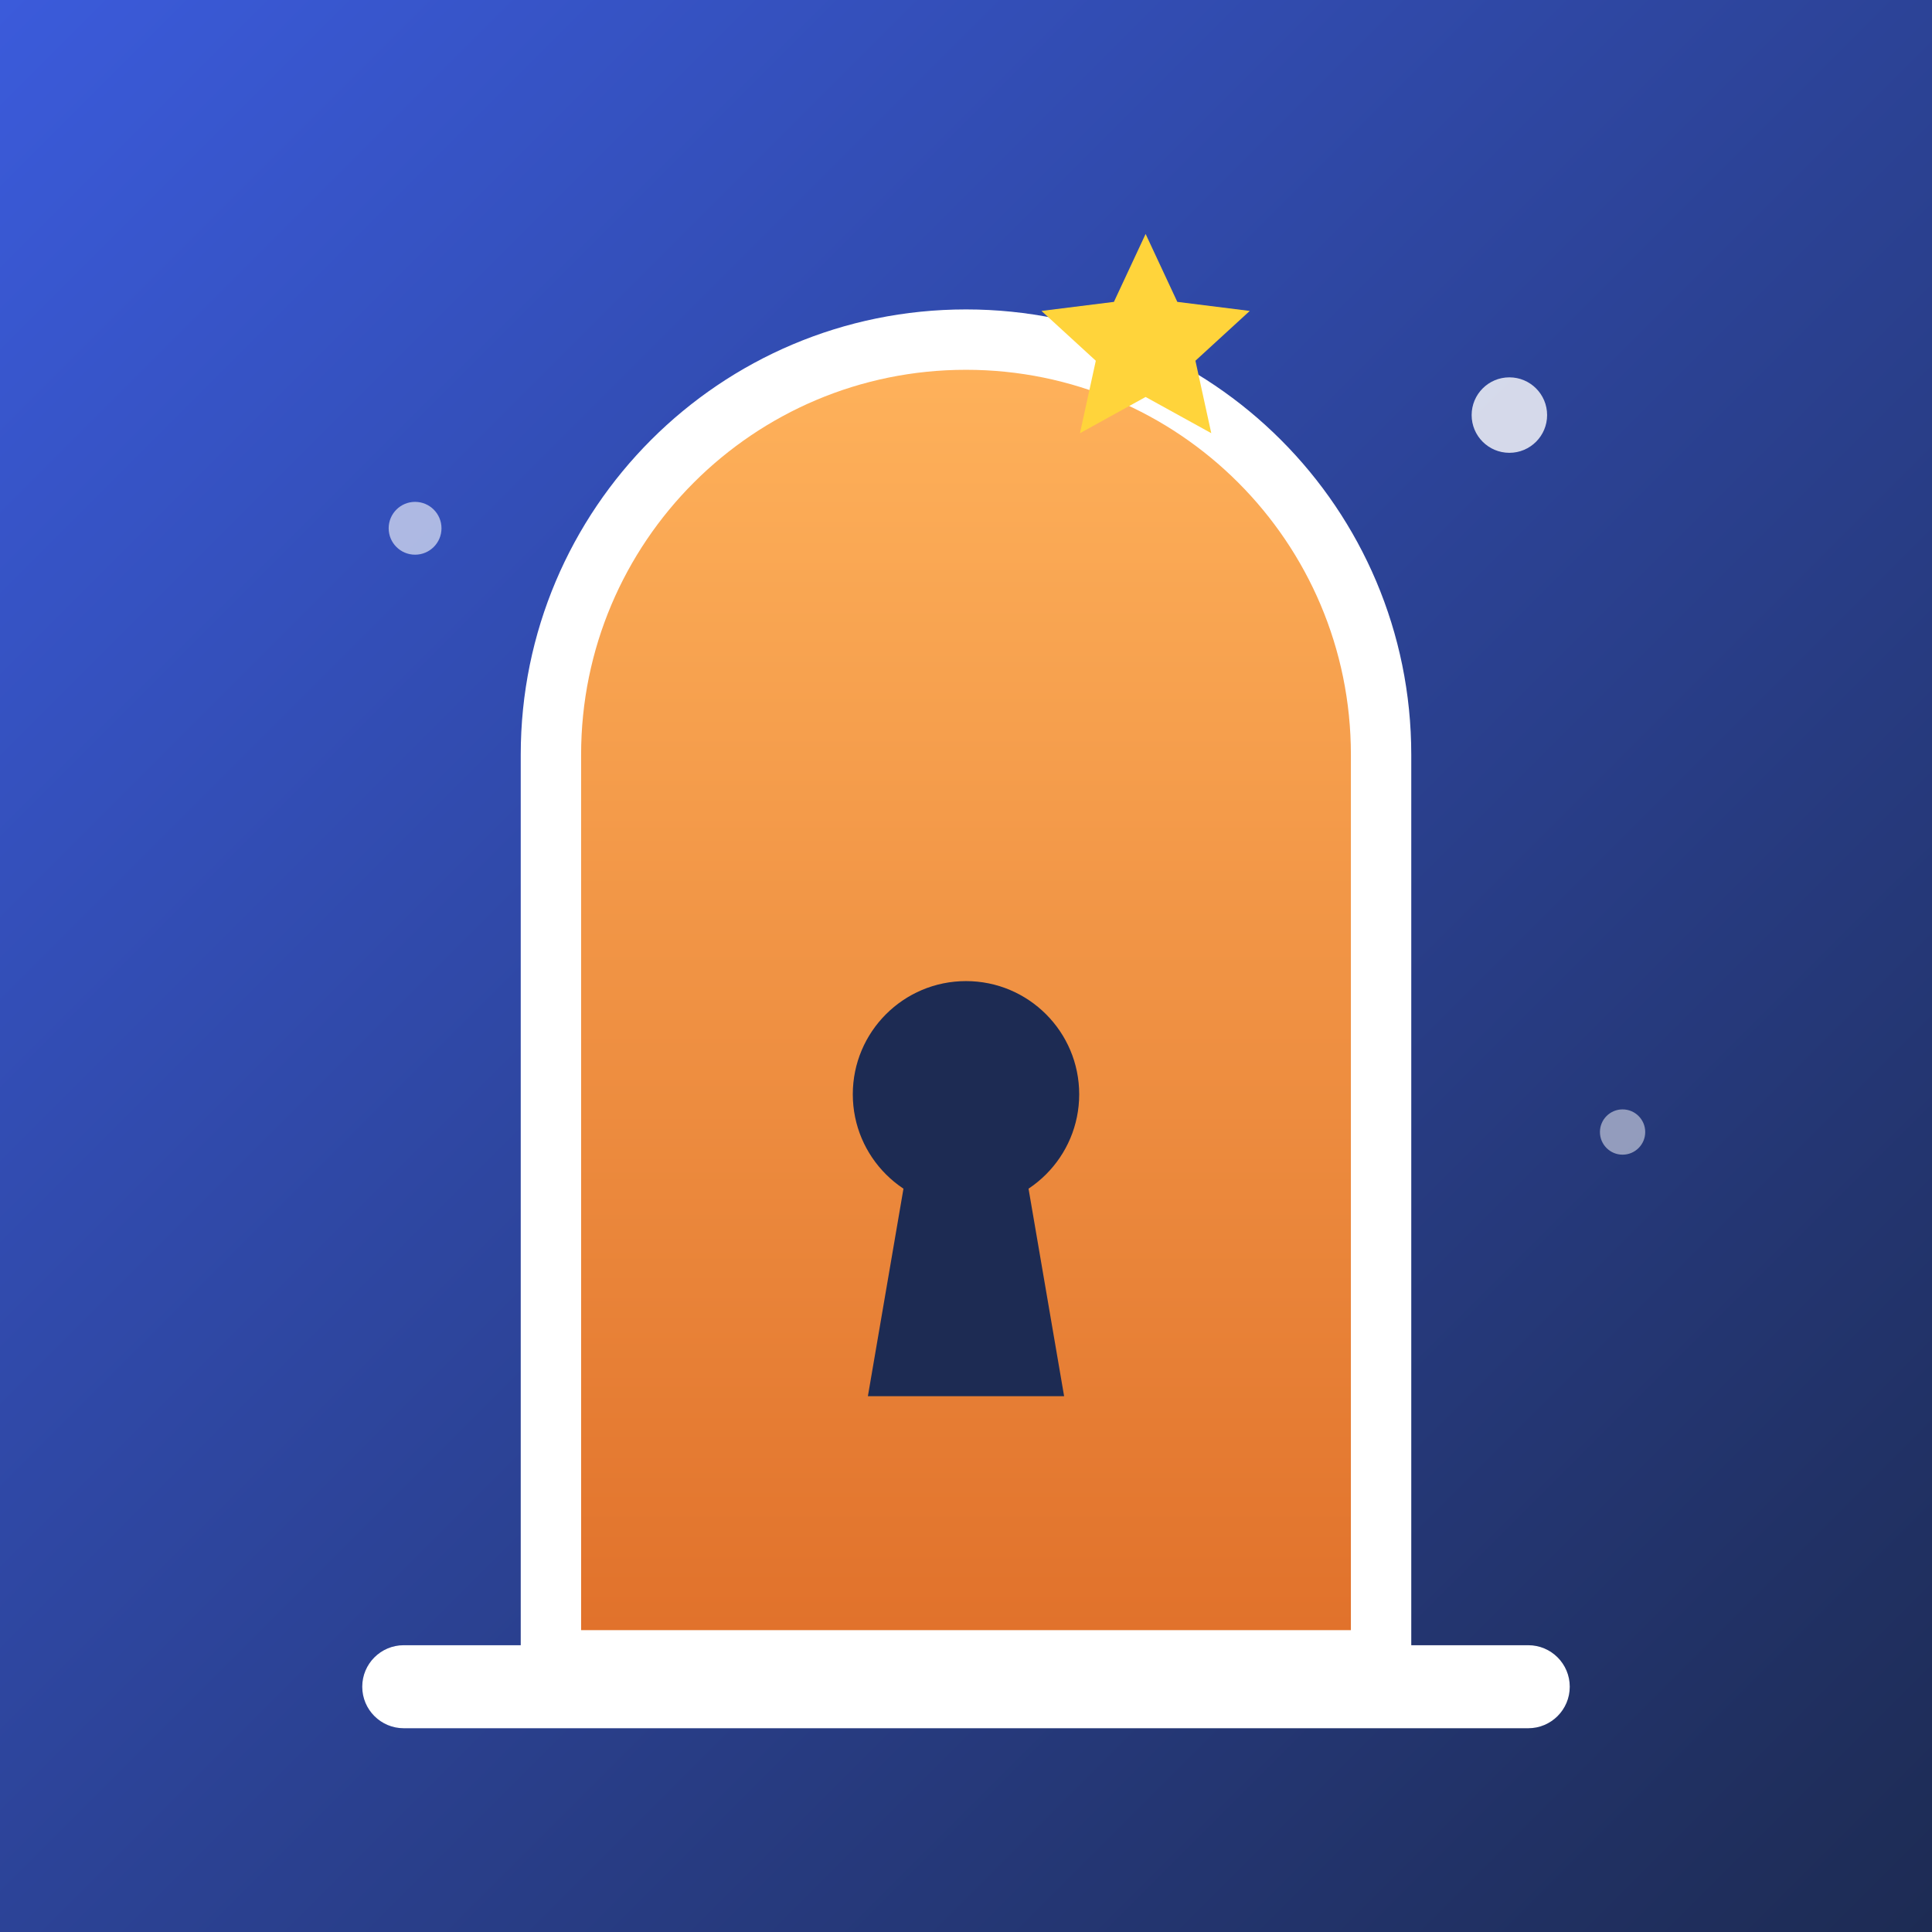
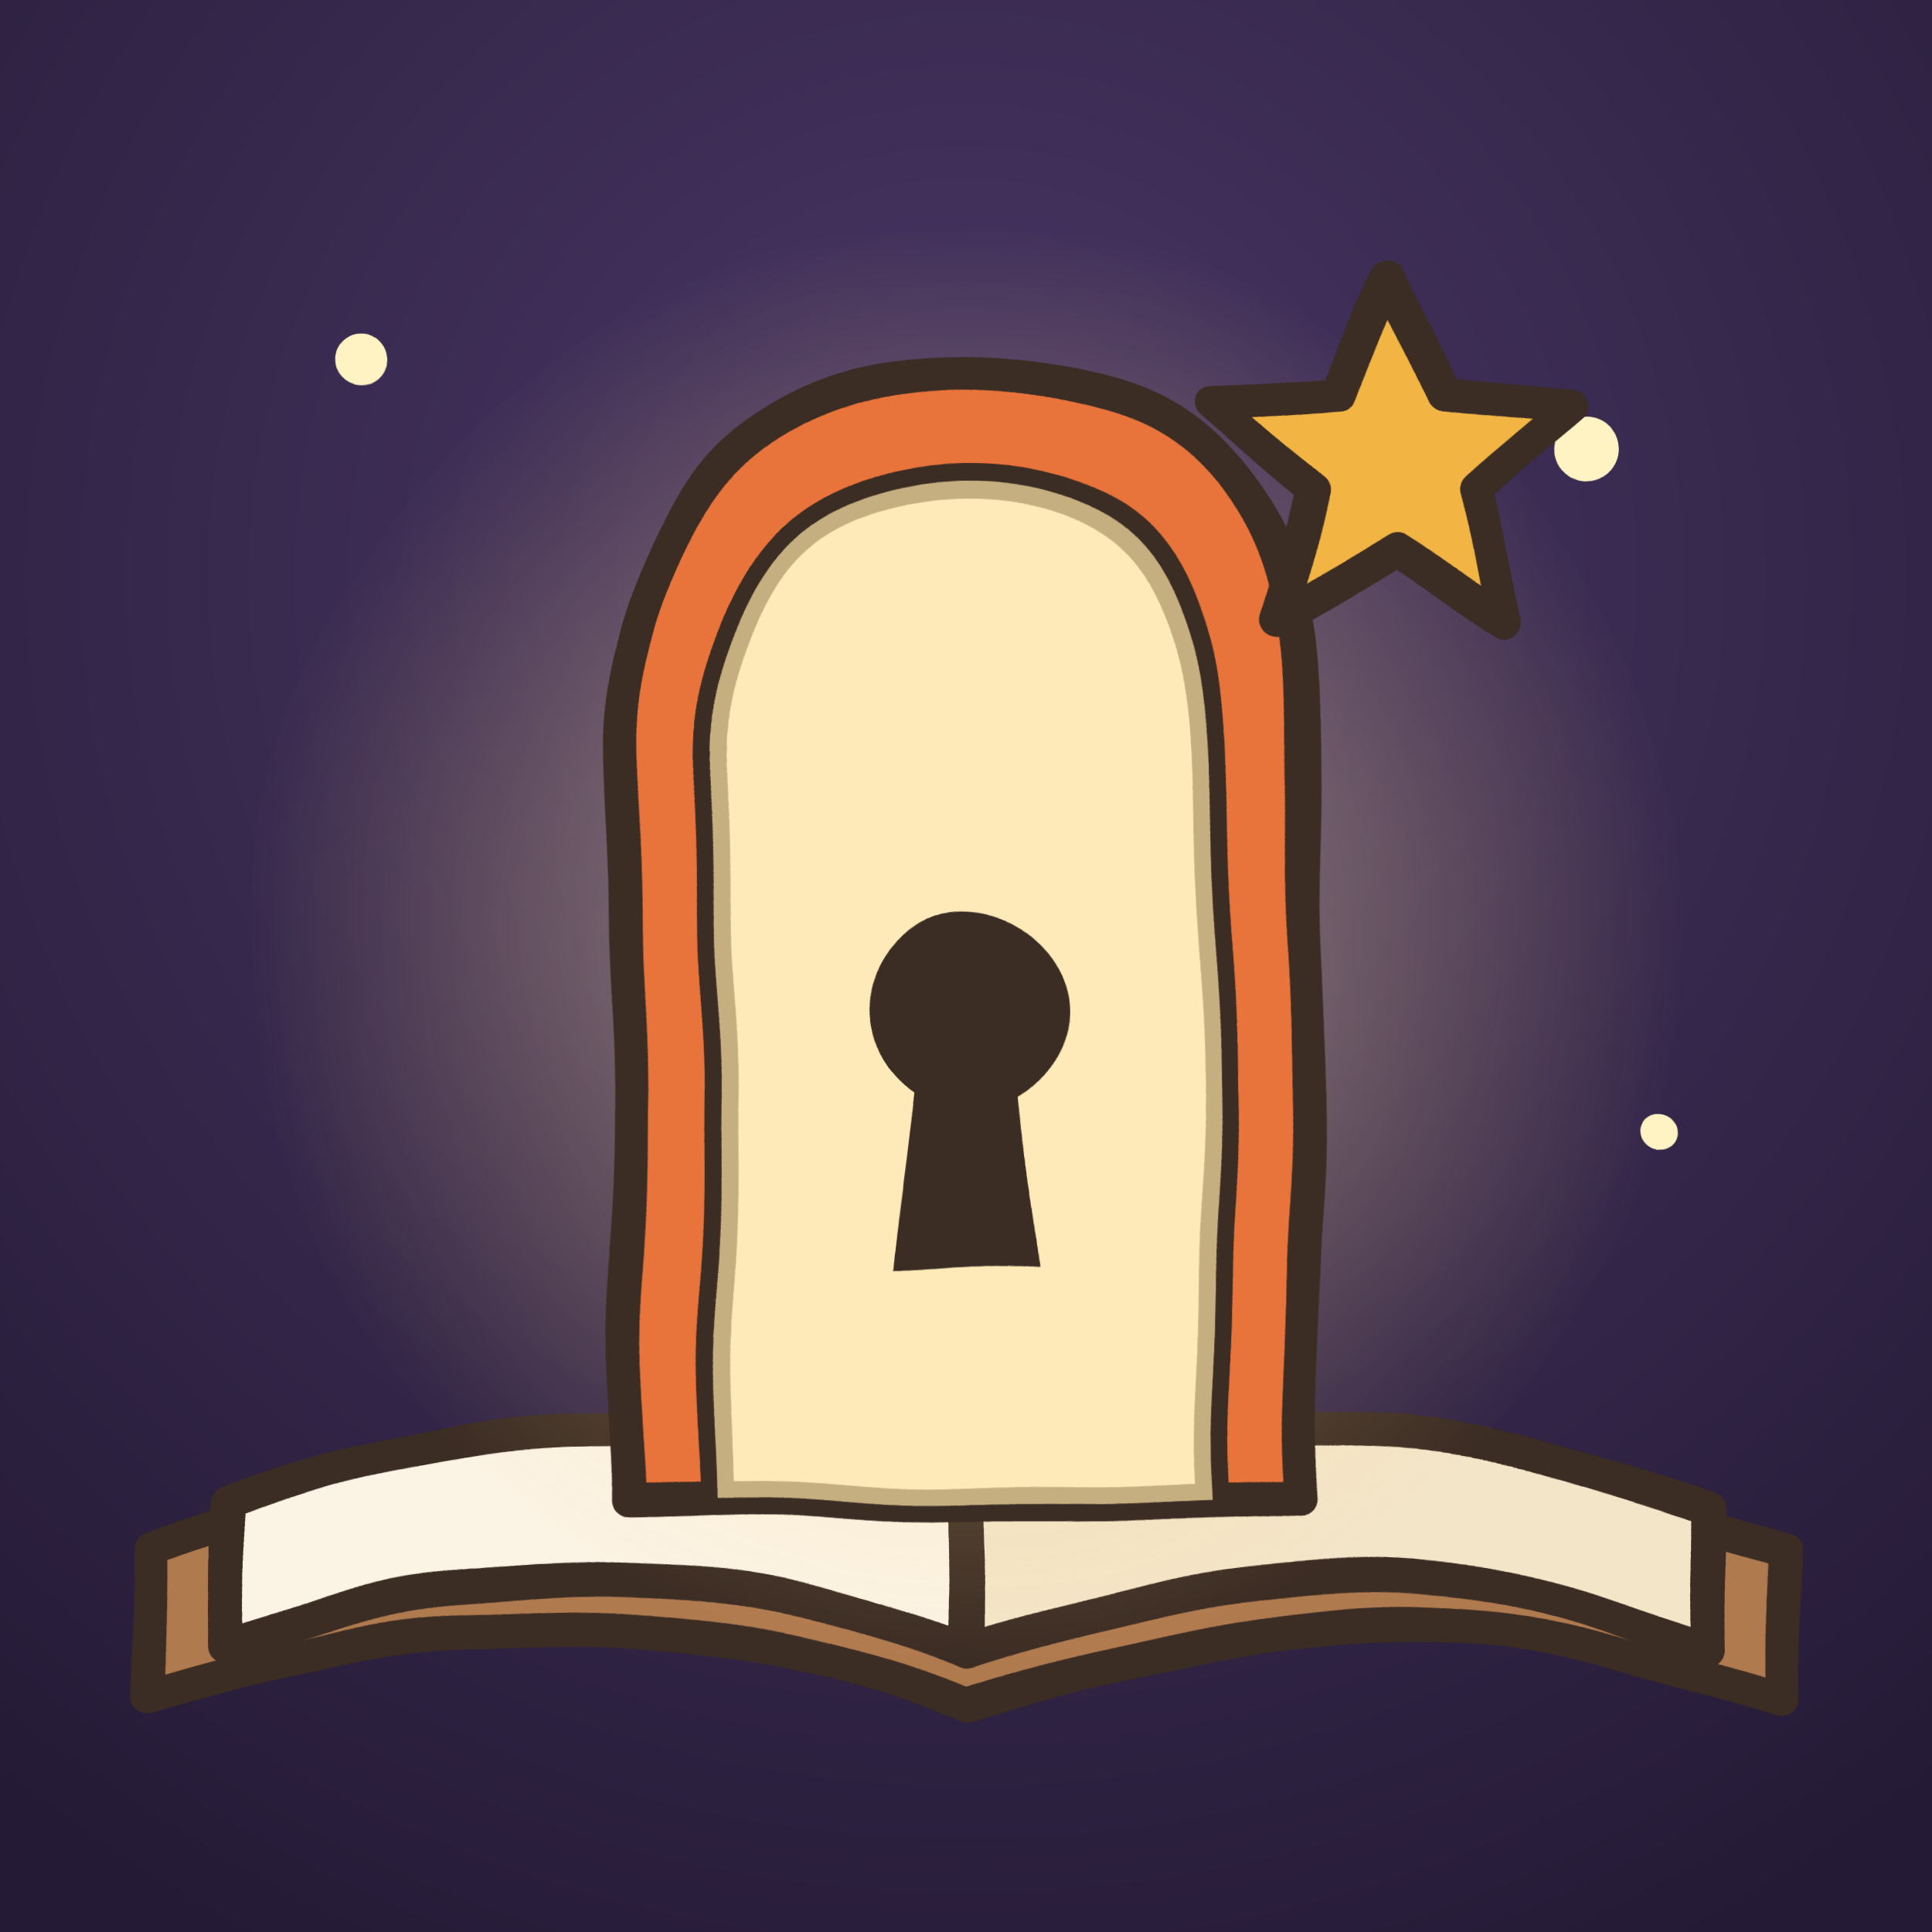
<svg xmlns="http://www.w3.org/2000/svg" viewBox="0 0 512 512">
  <defs>
-     <linearGradient id="bg" x1="0" y1="0" x2="1" y2="1">
-       <stop offset="0" stop-color="#3b5bdb" />
-       <stop offset="1" stop-color="#1d2b53" />
-     </linearGradient>
-     <linearGradient id="door" x1="0" y1="0" x2="0" y2="1">
-       <stop offset="0" stop-color="#ffb35c" />
-       <stop offset="1" stop-color="#e0702a" />
-     </linearGradient>
+     <filter id="r" x="-5%" y="-5%" width="110%" height="110%">
+       <feTurbulence type="fractalNoise" baseFrequency="0.012" numOctaves="2" seed="5" result="n" />
+       <feDisplacementMap in="SourceGraphic" in2="n" scale="7" xChannelSelector="R" yChannelSelector="G" />
+     </filter>
+     <radialGradient id="bg" cx="50%" cy="30%" r="80%">
+       <stop offset="0" stop-color="#4a3766" />
+       <stop offset="1" stop-color="#241a35" />
+     </radialGradient>
+     <radialGradient id="glow">
+       <stop offset="0" stop-color="#fff2c2" stop-opacity=".95" />
+       <stop offset="1" stop-color="#ffd27a" stop-opacity="0" />
+     </radialGradient>
  </defs>
  <rect width="512" height="512" fill="url(#bg)" />
-   <circle cx="400" cy="110" r="10" fill="#fff" opacity=".8" />
-   <circle cx="110" cy="140" r="7" fill="#fff" opacity=".6" />
-   <circle cx="430" cy="300" r="6" fill="#fff" opacity=".5" />
-   <path d="M146 440 V200 a110 110 0 0 1 220 0 V440 Z" fill="url(#door)" stroke="#fff" stroke-width="16" stroke-linejoin="round" />
-   <circle cx="256" cy="290" r="30" fill="#1d2b53" />
-   <path d="M242 300 h28 l12 70 h-52 Z" fill="#1d2b53" />
-   <path d="M256 70 l14 30 32 4 -24 22 7 32 -29 -16 -29 16 7 -32 -24 -22 32 -4 Z" fill="#ffd43b" transform="translate(150 20) scale(.6)" />
-   <rect x="96" y="436" width="320" height="22" rx="11" fill="#fff" />
+   <g filter="url(#r)" stroke="#3b2c24" stroke-width="9" stroke-linejoin="round" stroke-linecap="round">
+     <circle cx="96" cy="96" r="7" fill="#fff3c4" stroke="none" />
+     <circle cx="420" cy="120" r="9" fill="#fff3c4" stroke="none" />
+     <circle cx="440" cy="300" r="5" fill="#fff3c4" stroke="none" />
+     <path d="M40 410 Q150 370 256 410 Q362 370 472 410 L472 450 Q362 412 256 452 Q150 412 40 450Z" fill="#b07a4f" />
+     <path d="M60 398 Q160 360 256 398 L256 438 Q160 400 60 436Z" fill="#fbf3e4" />
+     <path d="M452 398 Q352 360 256 398 L256 438 Q352 400 452 436Z" fill="#f3e5c8" />
+     <circle cx="256" cy="250" r="190" fill="url(#glow)" stroke="none" opacity=".55" />
+     <path d="M166 398 L166 200 Q166 100 256 100 Q346 100 346 200 L346 398Z" fill="#e8743b" />
+     <path d="M190 398 L190 206 Q190 128 256 128 Q322 128 322 206 L322 398Z" fill="#fbf3e4" />
+     <path d="M190 398 L190 206 Q190 128 256 128 Q322 128 322 206 L322 398Z" fill="#ffe7a6" stroke="none" opacity=".7" />
+     <circle cx="256" cy="268" r="26" fill="#3b2c24" stroke="none" />
+     <path d="M244 276 L268 276 L276 336 L236 336Z" fill="#3b2c24" stroke="none" />
+     <path d="M368 72 L382 104 L416 108 L390 130 L398 164 L368 146 L338 164 L346 130 L320 108 L354 104Z" fill="#f2b544" />
+   </g>
</svg>
